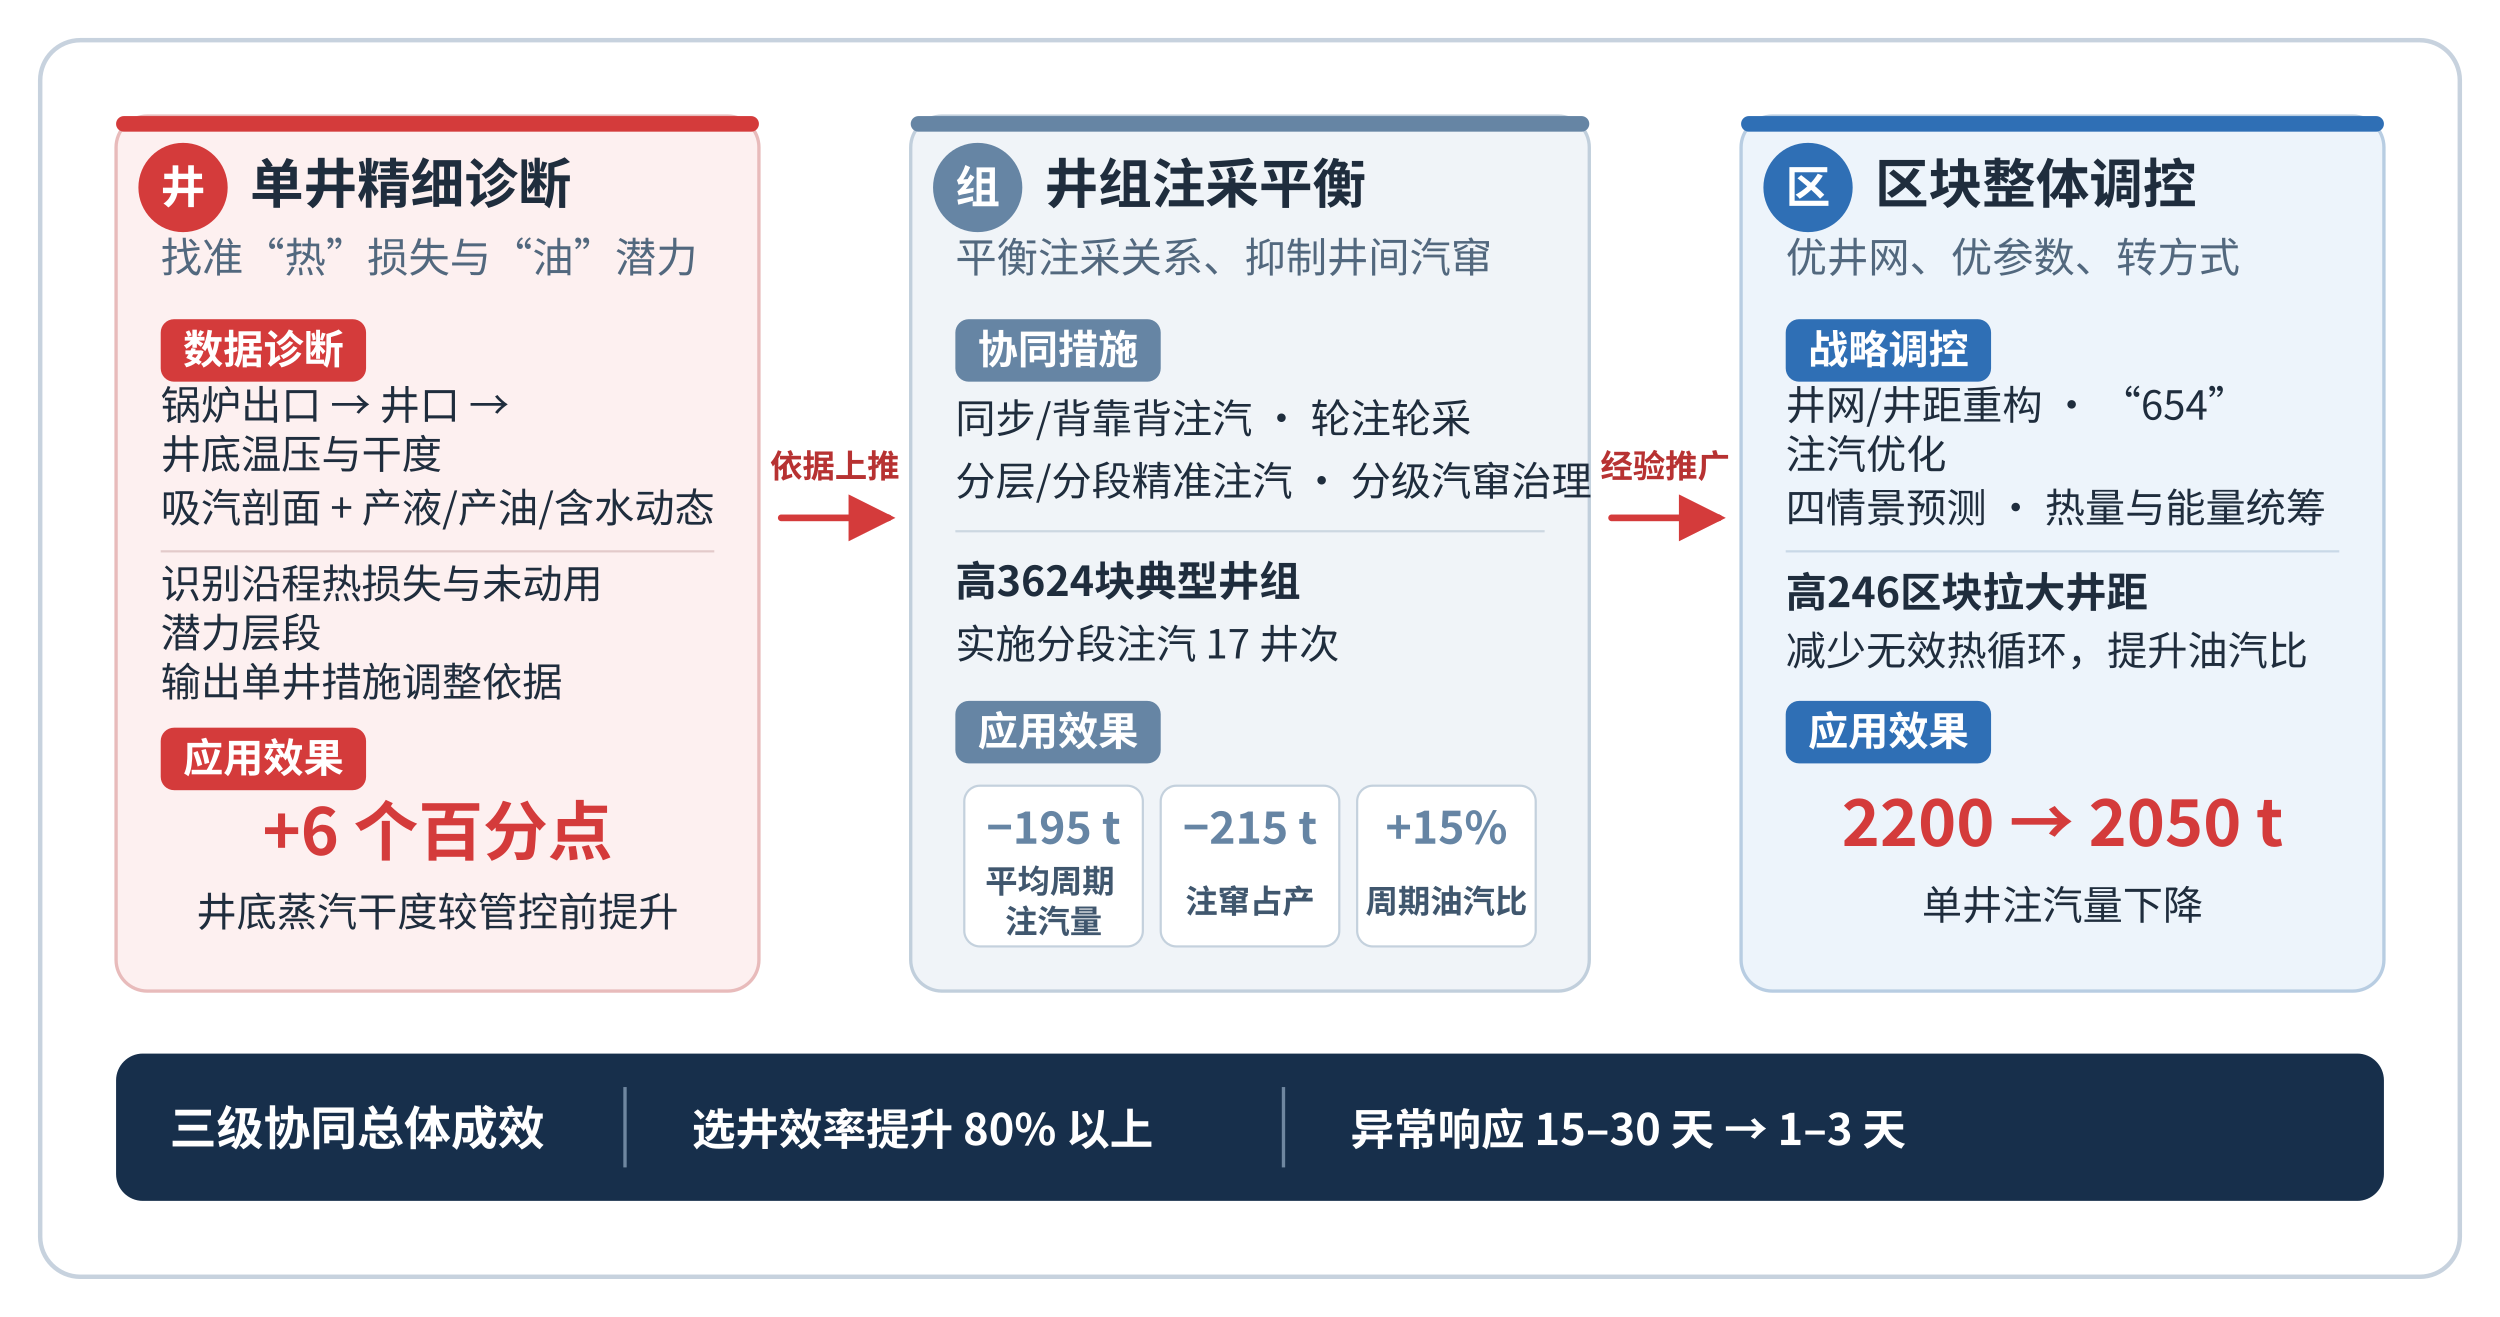
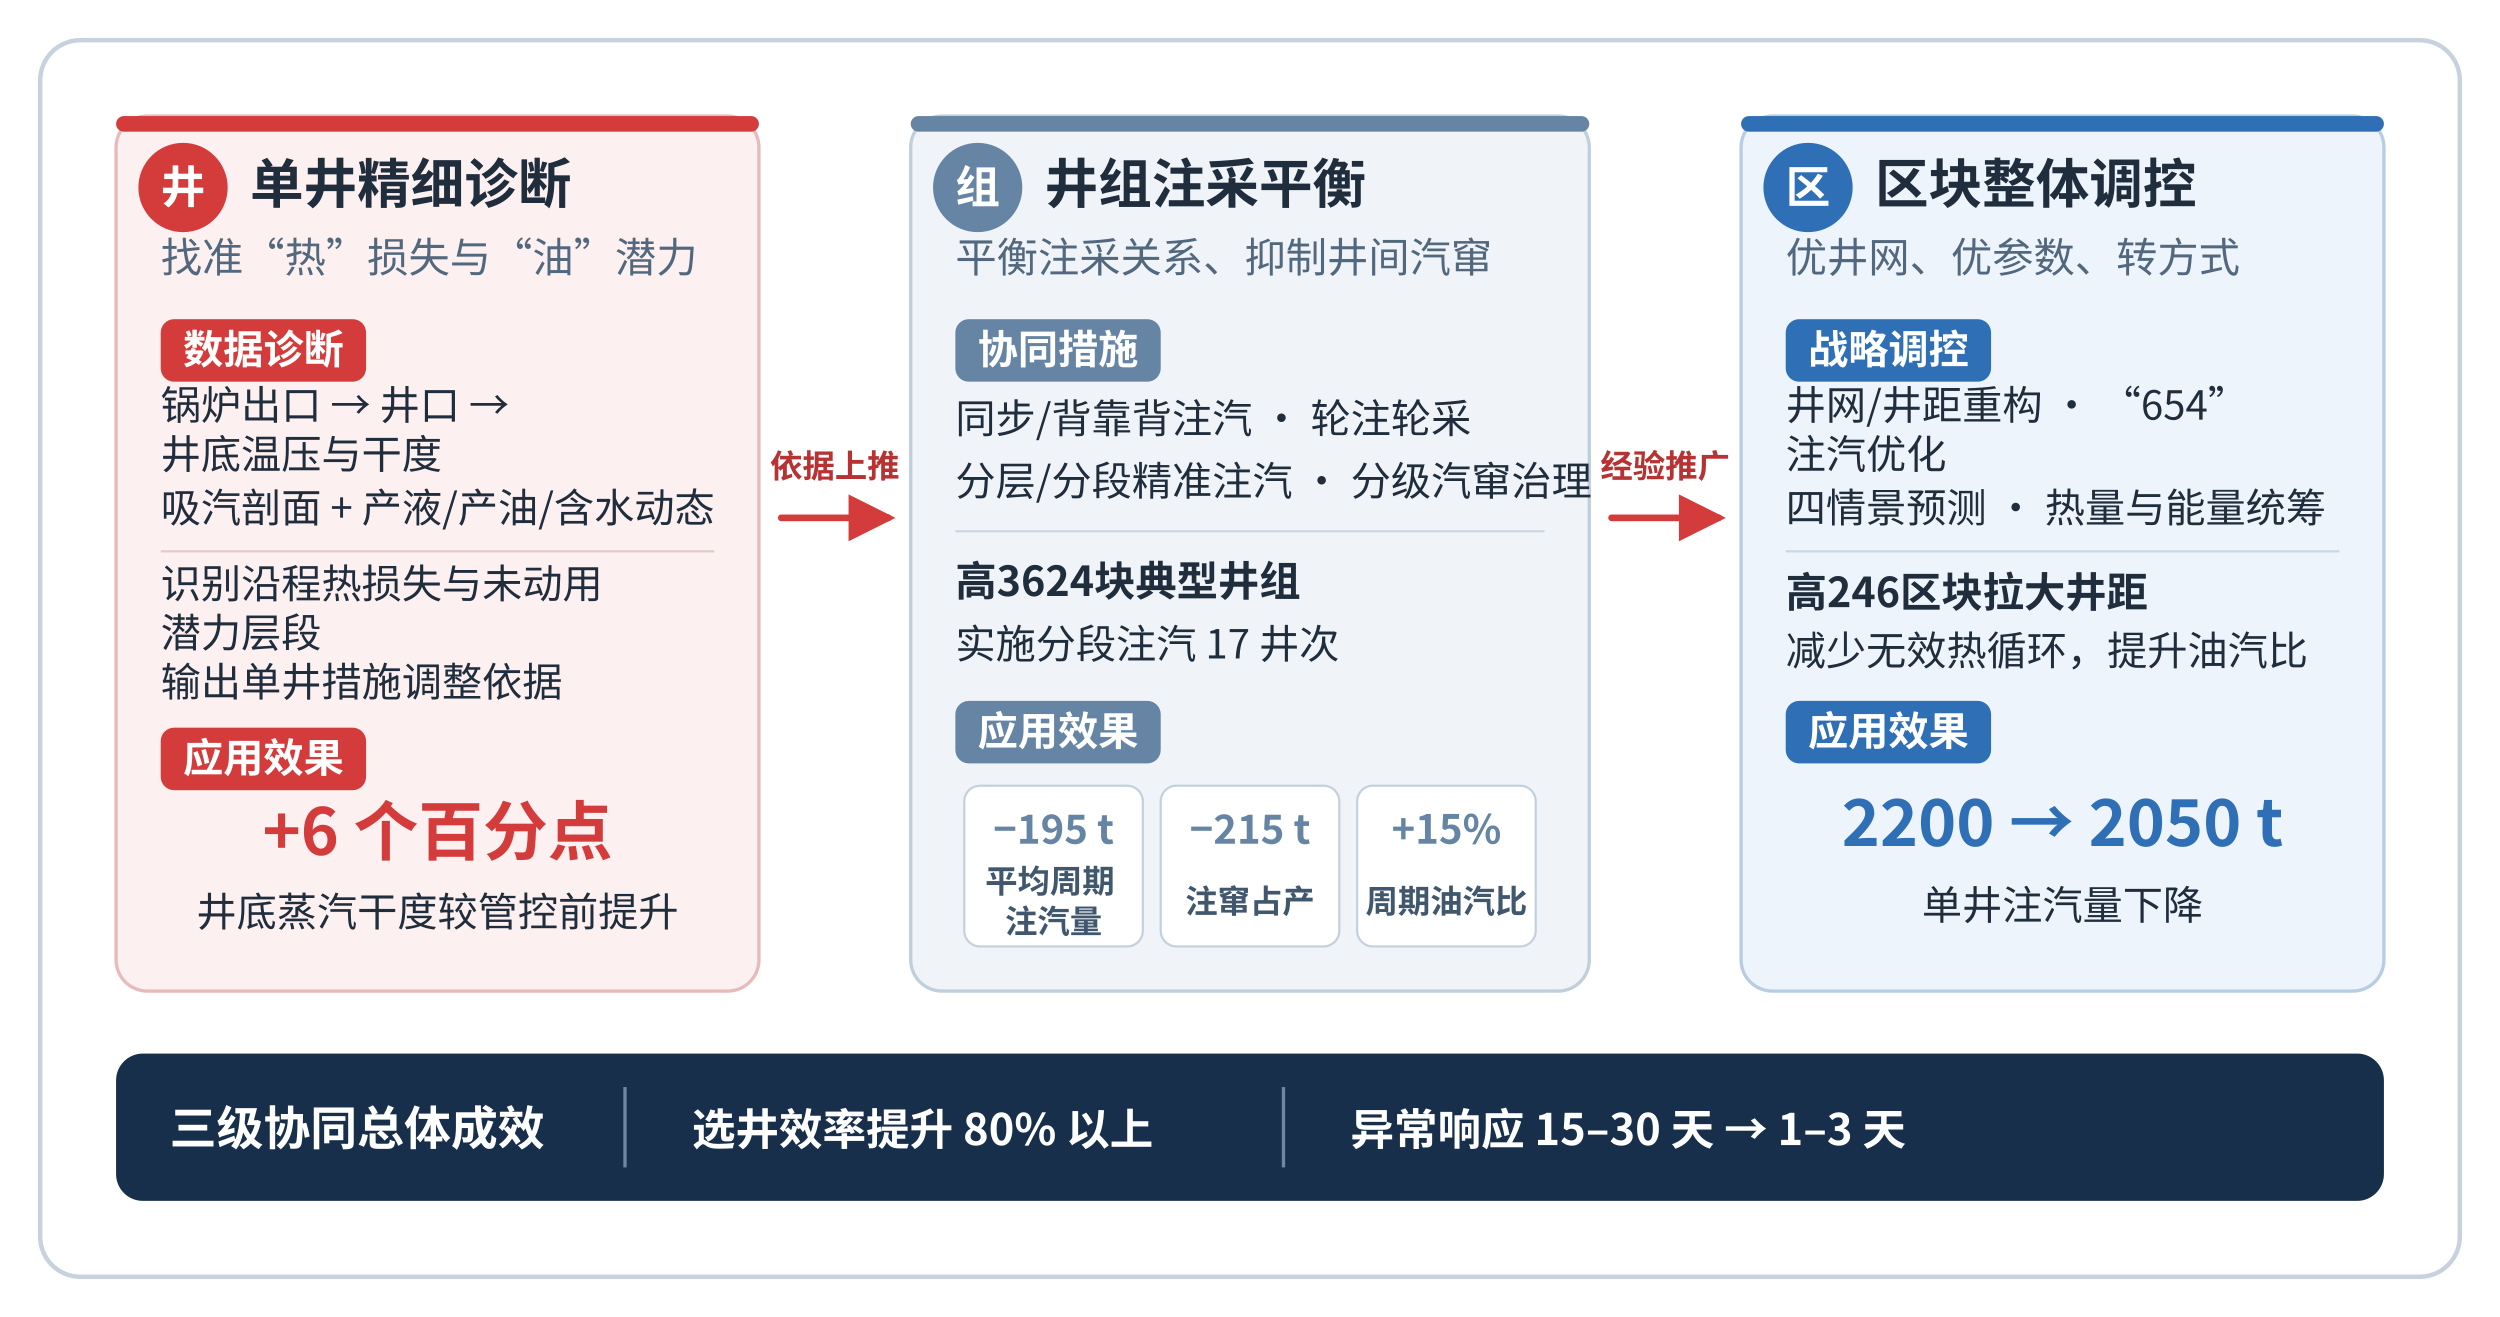
<svg xmlns="http://www.w3.org/2000/svg" viewBox="0 0 1120 590" role="img" aria-labelledby="title description">
  <defs>
    <marker id="arrow-red" viewBox="0 0 10 10" refX="8.5" refY="5" markerWidth="7" markerHeight="7" orient="auto">
      <path d="M 0 0 L 10 5 L 0 10 z" fill="#D43B3B" />
    </marker>
    <style>
      .level-label, .card-title, .subtitle, .section-label, .body-copy, .case-copy,
-       .metric, .effect-value, .effect-label, .arrow-label, .band-title, .band-copy {
+       .metric, .block-metric, .effect-value, .effect-label, .arrow-label, .band-title, .band-copy {
        font-family: "Microsoft YaHei", "Noto Sans CJK SC", sans-serif;
      }
      .level-label { font-size: 20px; font-weight: 700; fill: #FFFFFF; }
      .card-title { font-size: 24px; font-weight: 700; fill: #1F2D3D; }
      .subtitle { font-size: 18.5px; font-weight: 500; fill: #52687E; }
      .section-label { font-size: 18px; font-weight: 700; fill: #FFFFFF; }
      .body-copy { font-size: 18px; font-weight: 500; fill: #1F2D3D; }
      .case-copy { font-size: 18.5px; font-weight: 700; fill: #1F2D3D; }
      .metric { font-size: 29px; font-weight: 700; fill: #D43B3B; }
-       .effect-value { font-size: 20px; font-weight: 700; fill: #6685A4; }
+       .block-metric { font-size: 29px; font-weight: 700; fill: #2F6FB5; }
+       .effect-value { font-size: 18px; font-weight: 700; fill: #6685A4; }
      .effect-label { font-size: 14.5px; font-weight: 600; fill: #40576E; }
      .arrow-label { font-size: 14.5px; font-weight: 700; fill: #B73232; }
      .band-title { font-size: 21px; font-weight: 700; fill: #FFFFFF; }
      .band-copy { font-size: 19.5px; font-weight: 600; fill: #FFFFFF; }
    </style>
  </defs>
  <rect x="0" y="0" width="1120" height="590" fill="#FFFFFF" />
  <rect x="18" y="18" width="1084" height="554" rx="18" fill="#FFFFFF" stroke="#C7D2DE" stroke-width="2" />
  <rect x="52" y="52" width="288" height="392" rx="14" fill="#FDF0F0" stroke="#E8BBBB" stroke-width="1.5" />
  <rect x="52" y="52" width="288" height="7" rx="3.5" fill="#D43B3B" />
  <circle cx="82" cy="84" r="20" fill="#D43B3B" />
  <text x="82" y="91" class="level-label" text-anchor="middle">井</text>
  <text x="112" y="91" class="card-title">单井精细诊断</text>
  <text x="72" y="122" class="subtitle">找准“热”损失与“油”潜力</text>
  <rect x="72" y="143" width="92" height="28" rx="6" fill="#D43B3B" />
  <text x="118" y="163" class="section-label" text-anchor="middle">数据诊断</text>
  <text x="72" y="188" class="body-copy">
    <tspan x="72" dy="0">锅炉出口 → 井口 → </tspan>
    <tspan x="72" dy="22">井底温压与干度</tspan>
  </text>
  <text x="72" y="234" class="body-copy">吸汽剖面 + 产液/产油/含水动态</text>
  <line x1="72" y1="247" x2="320" y2="247" stroke="#E3CACA" stroke-width="1" />
  <text x="72" y="268" class="body-copy">
    <tspan x="72" dy="0">识别沿程热损失与未动用</tspan>
    <tspan x="72" dy="22">潜力层段</tspan>
  </text>
  <text x="72" y="312" class="body-copy">输出单井措施调整依据</text>
  <rect x="72" y="326" width="92" height="28" rx="6" fill="#D43B3B" />
  <text x="118" y="346" class="section-label" text-anchor="middle">应用效果</text>
  <text x="196" y="383" class="metric" text-anchor="middle">+6 个百分点</text>
  <text x="196" y="415" class="body-copy" text-anchor="middle">井底蒸汽干度较管控前提升</text>
  <rect x="408" y="52" width="304" height="392" rx="14" fill="#F0F4F8" stroke="#C1CFDC" stroke-width="1.5" />
  <rect x="408" y="52" width="304" height="7" rx="3.5" fill="#6685A4" />
  <circle cx="438" cy="84" r="20" fill="#6685A4" />
  <text x="438" y="91" class="level-label" text-anchor="middle">组</text>
  <text x="468" y="91" class="card-title">井组注采平衡</text>
  <text x="428" y="122" class="subtitle">平衡注采关系、抑制井间汽窜</text>
  <rect x="428" y="143" width="92" height="28" rx="6" fill="#6685A4" />
  <text x="474" y="163" class="section-label" text-anchor="middle">协同措施</text>
  <text x="428" y="194" class="body-copy">同步/背靠背注汽 · 轮注轮采</text>
  <text x="428" y="222" class="body-copy">分层/分段精准注汽 · 分级汽窜治理</text>
  <line x1="428" y1="238" x2="692" y2="238" stroke="#CCD7E1" stroke-width="1" />
  <text x="428" y="267" class="case-copy">高3624块典型井组</text>
  <text x="428" y="295" class="body-copy">实施分段注汽 17 井次</text>
  <rect x="428" y="314" width="92" height="28" rx="6" fill="#6685A4" />
  <text x="474" y="334" class="section-label" text-anchor="middle">应用效果</text>
  <rect x="432" y="352" width="80" height="72" rx="7" fill="#FFFFFF" stroke="#C4D1DD" />
  <text x="472" y="378" class="effect-value" text-anchor="middle">−195 t</text>
  <text x="472" y="400" class="effect-label" text-anchor="middle">
    <tspan x="472" dy="0">平均周期</tspan>
    <tspan x="472" dy="18">注汽量</tspan>
  </text>
  <rect x="520" y="352" width="80" height="72" rx="7" fill="#FFFFFF" stroke="#C4D1DD" />
  <text x="560" y="378" class="effect-value" text-anchor="middle">−215 t</text>
  <text x="560" y="409" class="effect-label" text-anchor="middle">注窜占产</text>
  <rect x="608" y="352" width="80" height="72" rx="7" fill="#FFFFFF" stroke="#C4D1DD" />
  <text x="648" y="378" class="effect-value" text-anchor="middle">+15%</text>
  <text x="648" y="409" class="effect-label" text-anchor="middle">周期油汽比</text>
  <rect x="780" y="52" width="288" height="392" rx="14" fill="#EDF4FB" stroke="#B8CDE2" stroke-width="1.5" />
  <rect x="780" y="52" width="288" height="7" rx="3.5" fill="#2F6FB5" />
  <circle cx="810" cy="84" r="20" fill="#2F6FB5" />
  <text x="810" y="91" class="level-label" text-anchor="middle">区</text>
  <text x="840" y="91" class="card-title">区块整体调控</text>
  <text x="800" y="122" class="subtitle">优井网、优参数、转方式</text>
  <rect x="800" y="143" width="92" height="28" rx="6" fill="#2F6FB5" />
  <text x="846" y="163" class="section-label" text-anchor="middle">战略调控</text>
  <text x="800" y="188" class="body-copy">
    <tspan x="800" dy="0">井网/井距重构 · “654”</tspan>
    <tspan x="800" dy="22">注汽优化</tspan>
  </text>
  <text x="800" y="234" class="body-copy">四情景预测 · 热量与能量统筹</text>
  <line x1="800" y1="247" x2="1048" y2="247" stroke="#C9D8E7" stroke-width="1" />
  <text x="800" y="272" class="case-copy">高246区块拉大井距</text>
  <text x="800" y="298" class="body-copy">减少无效热循环，提升油汽比</text>
  <rect x="800" y="314" width="92" height="28" rx="6" fill="#2F6FB5" />
  <text x="846" y="334" class="section-label" text-anchor="middle">应用效果</text>
-   <text x="924" y="379" class="metric" text-anchor="middle" fill="#2F6FB5">2200 → 2050 t</text>
+   <text x="924" y="379" class="block-metric" text-anchor="middle">2200 → 2050 t</text>
  <text x="924" y="412" class="body-copy" text-anchor="middle">单井注汽量下降</text>
  <line x1="350" y1="232" x2="398" y2="232" stroke="#D43B3B" stroke-width="3" stroke-linecap="round" marker-end="url(#arrow-red)" />
  <text x="374" y="214" class="arrow-label" text-anchor="middle">依据上推</text>
  <line x1="722" y1="232" x2="770" y2="232" stroke="#D43B3B" stroke-width="3" stroke-linecap="round" marker-end="url(#arrow-red)" />
  <text x="746" y="214" class="arrow-label" text-anchor="middle">经验推广</text>
  <rect x="52" y="472" width="1016" height="66" rx="12" fill="#172F4B" />
  <text x="76" y="513" class="band-title">三级协同总体成效</text>
  <line x1="280" y1="487" x2="280" y2="523" stroke="#6F87A0" stroke-width="1.5" />
  <text x="310" y="513" class="band-copy">选井效率提升 80% 以上</text>
  <line x1="575" y1="487" x2="575" y2="523" stroke="#6F87A0" stroke-width="1.5" />
  <text x="605" y="513" class="band-copy">异常响应 15–30 天 → 1–3 天</text>
</svg>
